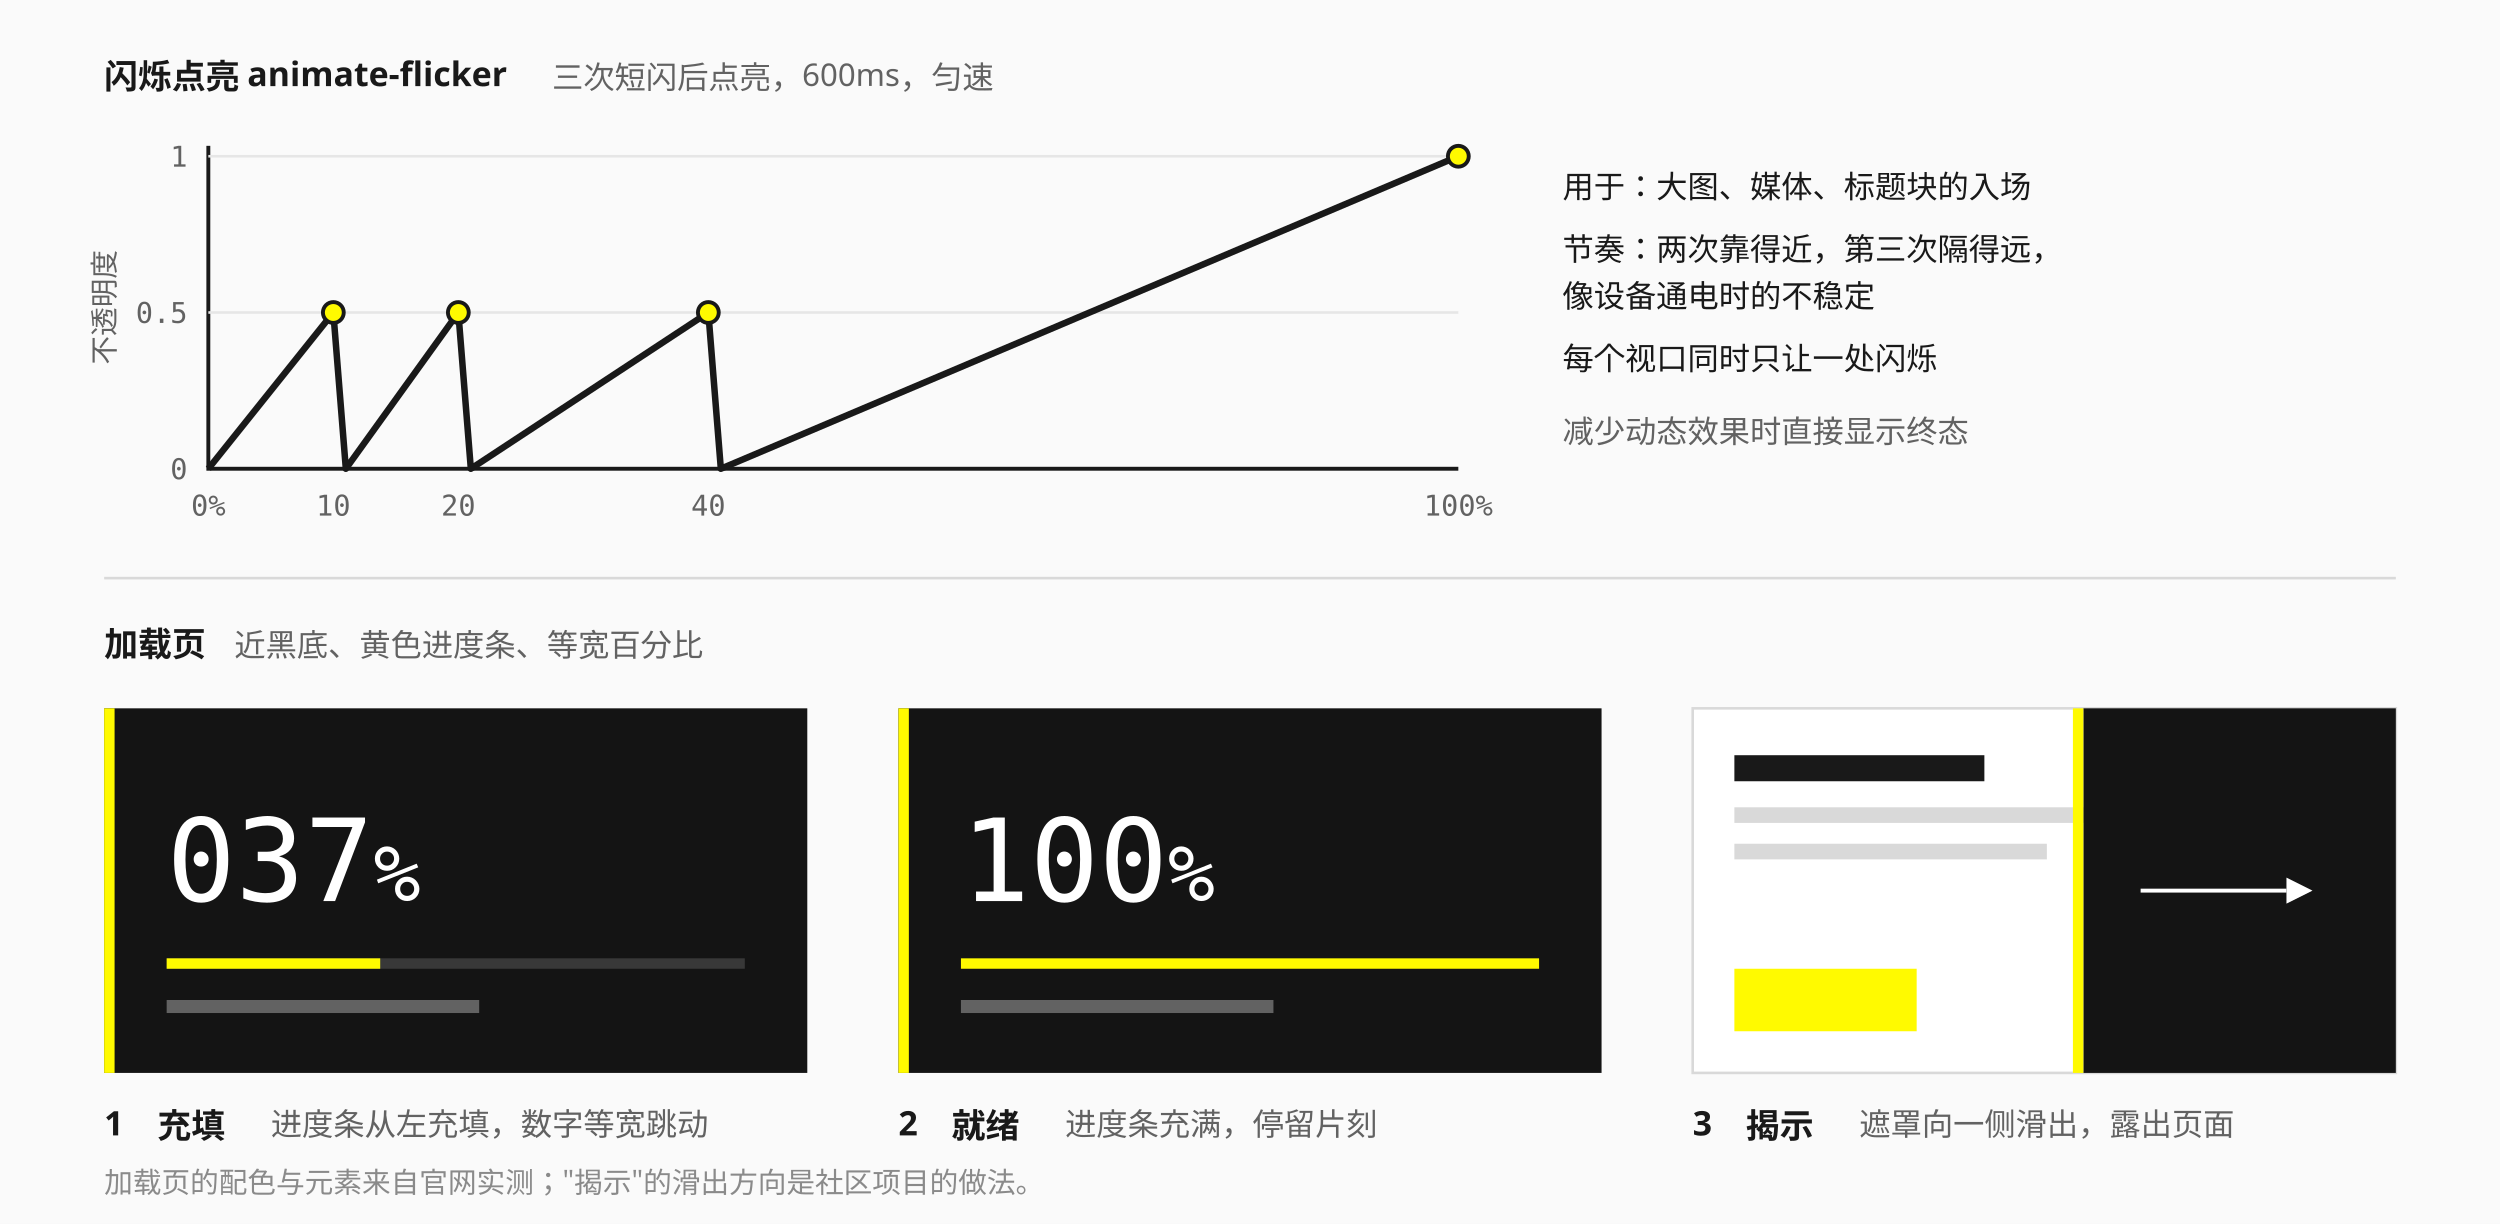
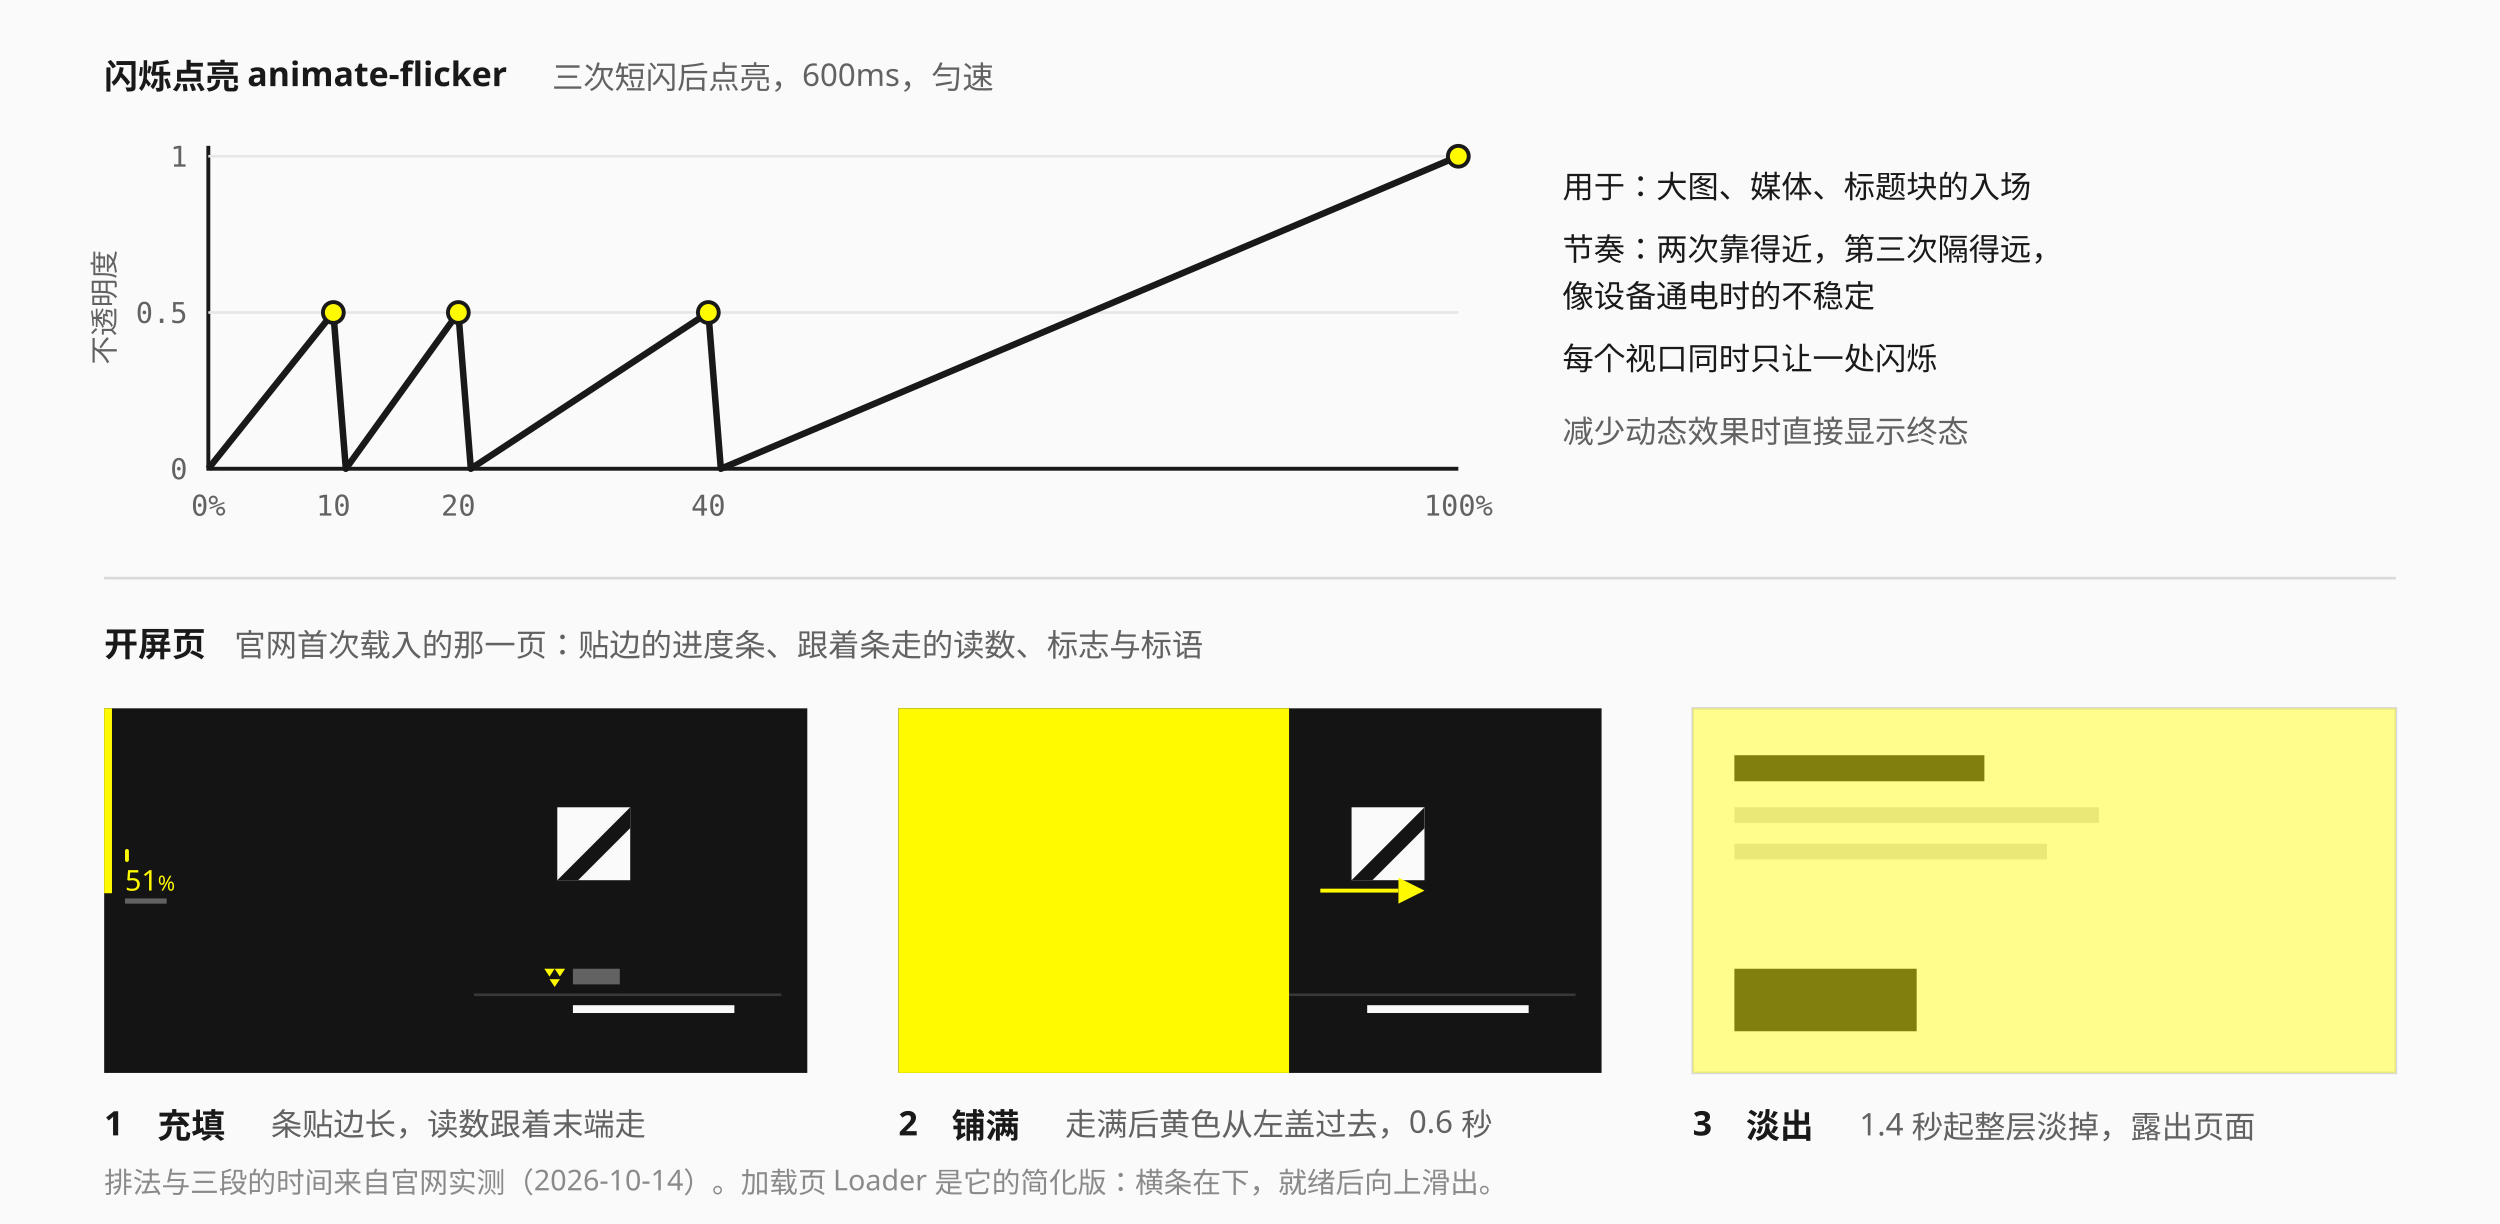
<svg xmlns="http://www.w3.org/2000/svg" viewBox="0 0 960 470" width="960" height="470" role="img" aria-labelledby="t d" font-family="'HarmonyOS Sans SC','Noto Sans SC','PingFang SC','Microsoft YaHei',sans-serif">
  <rect width="960" height="470" fill="#fafafa" />
  <text x="40" y="34" font-size="13" font-weight="700" fill="#191919">闪烁点亮 animate-flicker</text>
  <text x="212" y="34" font-size="12" fill="#626262">三次短闪后点亮，600ms，匀速</text>
  <path d="M80 56v124h480" fill="none" stroke="#191919" stroke-width="1.5" />
  <g stroke="#e6e6e6">
    <path d="M80 120h480" />
    <path d="M80 60h480" />
  </g>
  <g font-size="11" fill="#626262" font-family="'Space Grotesk',Consolas,monospace">
    <text x="72" y="184" text-anchor="end">0</text>
    <text x="72" y="124" text-anchor="end">0.5</text>
    <text x="72" y="64" text-anchor="end">1</text>
    <text x="80" y="198" text-anchor="middle">0%</text>
    <text x="128" y="198" text-anchor="middle">10</text>
    <text x="176" y="198" text-anchor="middle">20</text>
    <text x="272" y="198" text-anchor="middle">40</text>
    <text x="560" y="198" text-anchor="middle">100%</text>
  </g>
  <text x="44" y="118" font-size="11" fill="#626262" transform="rotate(-90 44 118)" text-anchor="middle">不透明度</text>
  <polyline points="80,180 128,120 132.8,180 176,120 180.8,180 272,120 276.8,180 560,60" fill="none" stroke="#191919" stroke-width="2.5" stroke-linejoin="round" />
  <g fill="#fffa00" stroke="#191919" stroke-width="1.5">
    <circle cx="128" cy="120" r="4" />
    <circle cx="176" cy="120" r="4" />
    <circle cx="272" cy="120" r="4" />
    <circle cx="560" cy="60" r="4" />
  </g>
  <g font-size="12" fill="#191919">
    <text x="600" y="76">用于：大图、媒体、标题块的入场</text>
    <text x="600" y="100">节奏：两次靠得近，第三次隔得远，</text>
    <text x="600" y="118">像设备通电时的不稳定</text>
    <text x="600" y="142">每个视口同时只让一处闪烁</text>
  </g>
  <text x="600" y="170" font-size="12" fill="#626262">减少动态效果时直接显示终态</text>
  <path d="M40 222h880" stroke="#d9d9d9" />
-   <text x="40" y="252" font-size="13" font-weight="700" fill="#191919">加载页</text>
-   <text x="90" y="252" font-size="12" fill="#626262">近黑底、黄色进度条、等宽百分比</text>
+   <text x="40" y="252" font-size="13" font-weight="700" fill="#191919">开屏页</text>
+   <text x="90" y="252" font-size="12" fill="#626262">官网首次载入的那一页：贴边的进度条、跟着条走的读数、标志与标语</text>
  <rect x="40" y="272" width="270" height="140" fill="#141414" />
-   <rect x="40" y="272" width="4" height="140" fill="#fffa00" />
-   <text x="64" y="346" font-size="44" font-weight="500" fill="#ffffff" font-family="'Space Grotesk',Consolas,monospace">037<tspan font-size="30" font-weight="400">%</tspan>
+   <rect x="40" y="272" width="3" height="71" fill="#fffa00" />
+   <rect x="48" y="326" width="1.5" height="5" rx="0.75" fill="#fffa00" />
+   <text x="48" y="342" font-size="11" font-weight="500" fill="#fffa00">51<tspan font-size="8" font-weight="400">%</tspan>
  </text>
-   <rect x="64" y="368" width="222" height="4" fill="#383838" />
-   <rect x="64" y="368" width="82" height="4" fill="#fffa00" />
-   <rect x="64" y="384" width="120" height="5" fill="#626262" />
+   <rect x="48" y="345" width="16" height="2" fill="#626262" />
+   <path d="M214 310h28v28h-28z" fill="#fafafa" />
+   <path d="M214 338 242 310v8l-20 20z" fill="#141414" />
+   <path d="M209 372l2 3 2-3zM213 372l2 3 2-3zM211 376l2 3 2-3z" fill="#fffa00" />
+   <rect x="220" y="372" width="18" height="6" fill="#626262" />
+   <path d="M182 382h118" stroke="#383838" />
+   <rect x="220" y="386" width="62" height="3" fill="#fafafa" />
  <rect x="345" y="272" width="270" height="140" fill="#141414" />
-   <rect x="345" y="272" width="4" height="140" fill="#fffa00" />
-   <text x="369" y="346" font-size="44" font-weight="500" fill="#ffffff" font-family="'Space Grotesk',Consolas,monospace">100<tspan font-size="30" font-weight="400">%</tspan>
-   </text>
-   <rect x="369" y="368" width="222" height="4" fill="#fffa00" />
-   <rect x="369" y="384" width="120" height="5" fill="#626262" />
+   <path d="M519 310h28v28h-28z" fill="#fafafa" />
+   <path d="M519 338 547 310v8l-20 20z" fill="#141414" />
+   <path d="M487 382h118" stroke="#383838" />
+   <rect x="525" y="386" width="62" height="3" fill="#fafafa" />
+   <rect x="345" y="272" width="150" height="140" fill="#fffa00" />
+   <path d="M507 342h30" stroke="#fffa00" stroke-width="1.5" />
+   <polygon points="537,337 547,342 537,347" fill="#fffa00" />
  <rect x="650" y="272" width="270" height="140" fill="#ffffff" stroke="#d9d9d9" />
  <rect x="666" y="290" width="96" height="10" fill="#191919" />
  <rect x="666" y="310" width="140" height="6" fill="#d9d9d9" />
  <rect x="666" y="324" width="120" height="6" fill="#d9d9d9" />
-   <rect x="666" y="372" width="70" height="24" fill="#fffa00" />
-   <rect x="800" y="272" width="120" height="140" fill="#141414" />
-   <rect x="796" y="272" width="4" height="140" fill="#fffa00" />
-   <path d="M822 342h56" stroke="#ffffff" stroke-width="1.5" />
-   <polygon points="878,337 888,342 878,347" fill="#ffffff" />
+   <rect x="666" y="372" width="70" height="24" fill="#191919" />
+   <rect x="650" y="272" width="270" height="140" fill="#fffa00" opacity="0.45" />
  <g font-size="13" font-weight="700" fill="#191919">
    <text x="40" y="436">1　充填</text>
-     <text x="345" y="436">2　就绪</text>
-     <text x="650" y="436">3　揭示</text>
+     <text x="345" y="436">2　铺满</text>
+     <text x="650" y="436">3　淡出</text>
  </g>
  <g font-size="12" fill="#626262">
-     <text x="104" y="436">进度条从左充填，数字等宽跳动</text>
-     <text x="409" y="436">进度条充满，停留片刻</text>
-     <text x="714" y="436">遮罩向一侧滑出，露出页面</text>
+     <text x="104" y="436">条贴边长，读数跟着末端走</text>
+     <text x="409" y="436">走满后黄色从左盖过去，0.6 秒</text>
+     <text x="714" y="436">1.4 秒起整层淡掉，露出页面</text>
  </g>
-   <text x="40" y="458" font-size="11" fill="#8a8a8a">加载页的配色与元素来自官网实测；"揭示"的滑出方向是社区项目的做法。</text>
+   <text x="40" y="458" font-size="11" fill="#8a8a8a">排法与三段的时间来自官网实测（2026-10-14）。加载页 Loader 是它的简化版：横条在下，就绪后向上滑出。</text>
</svg>
